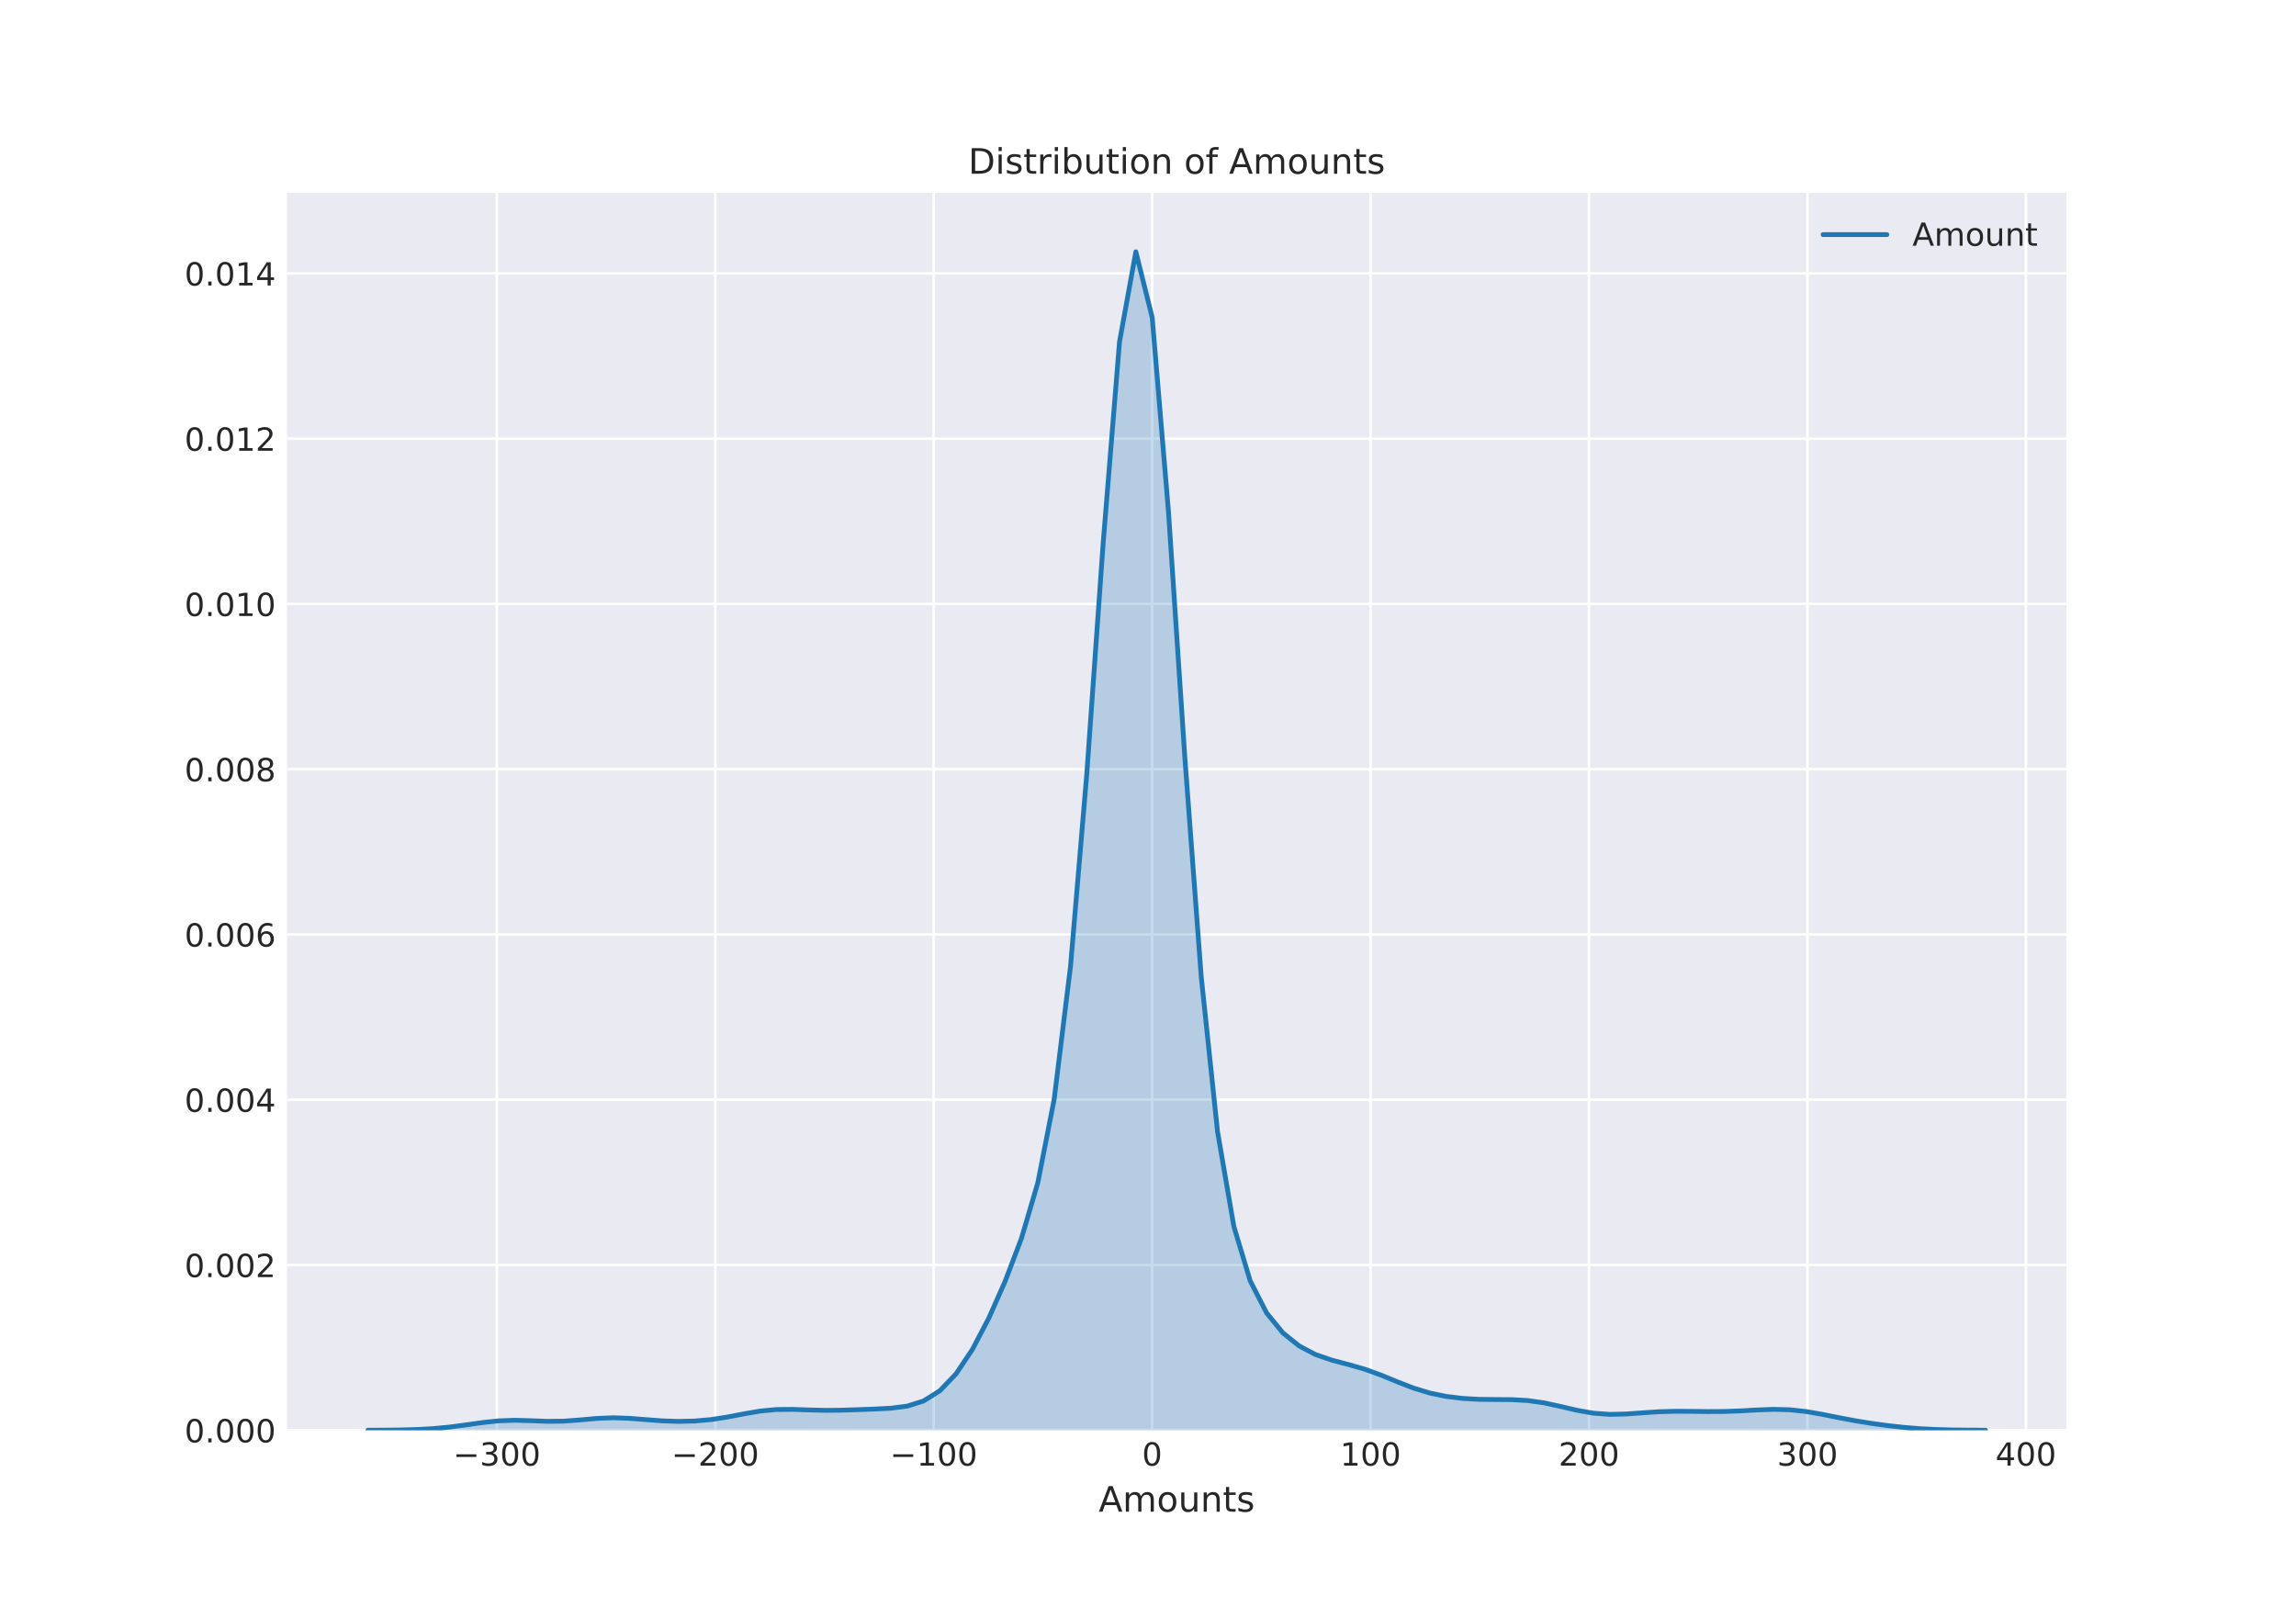
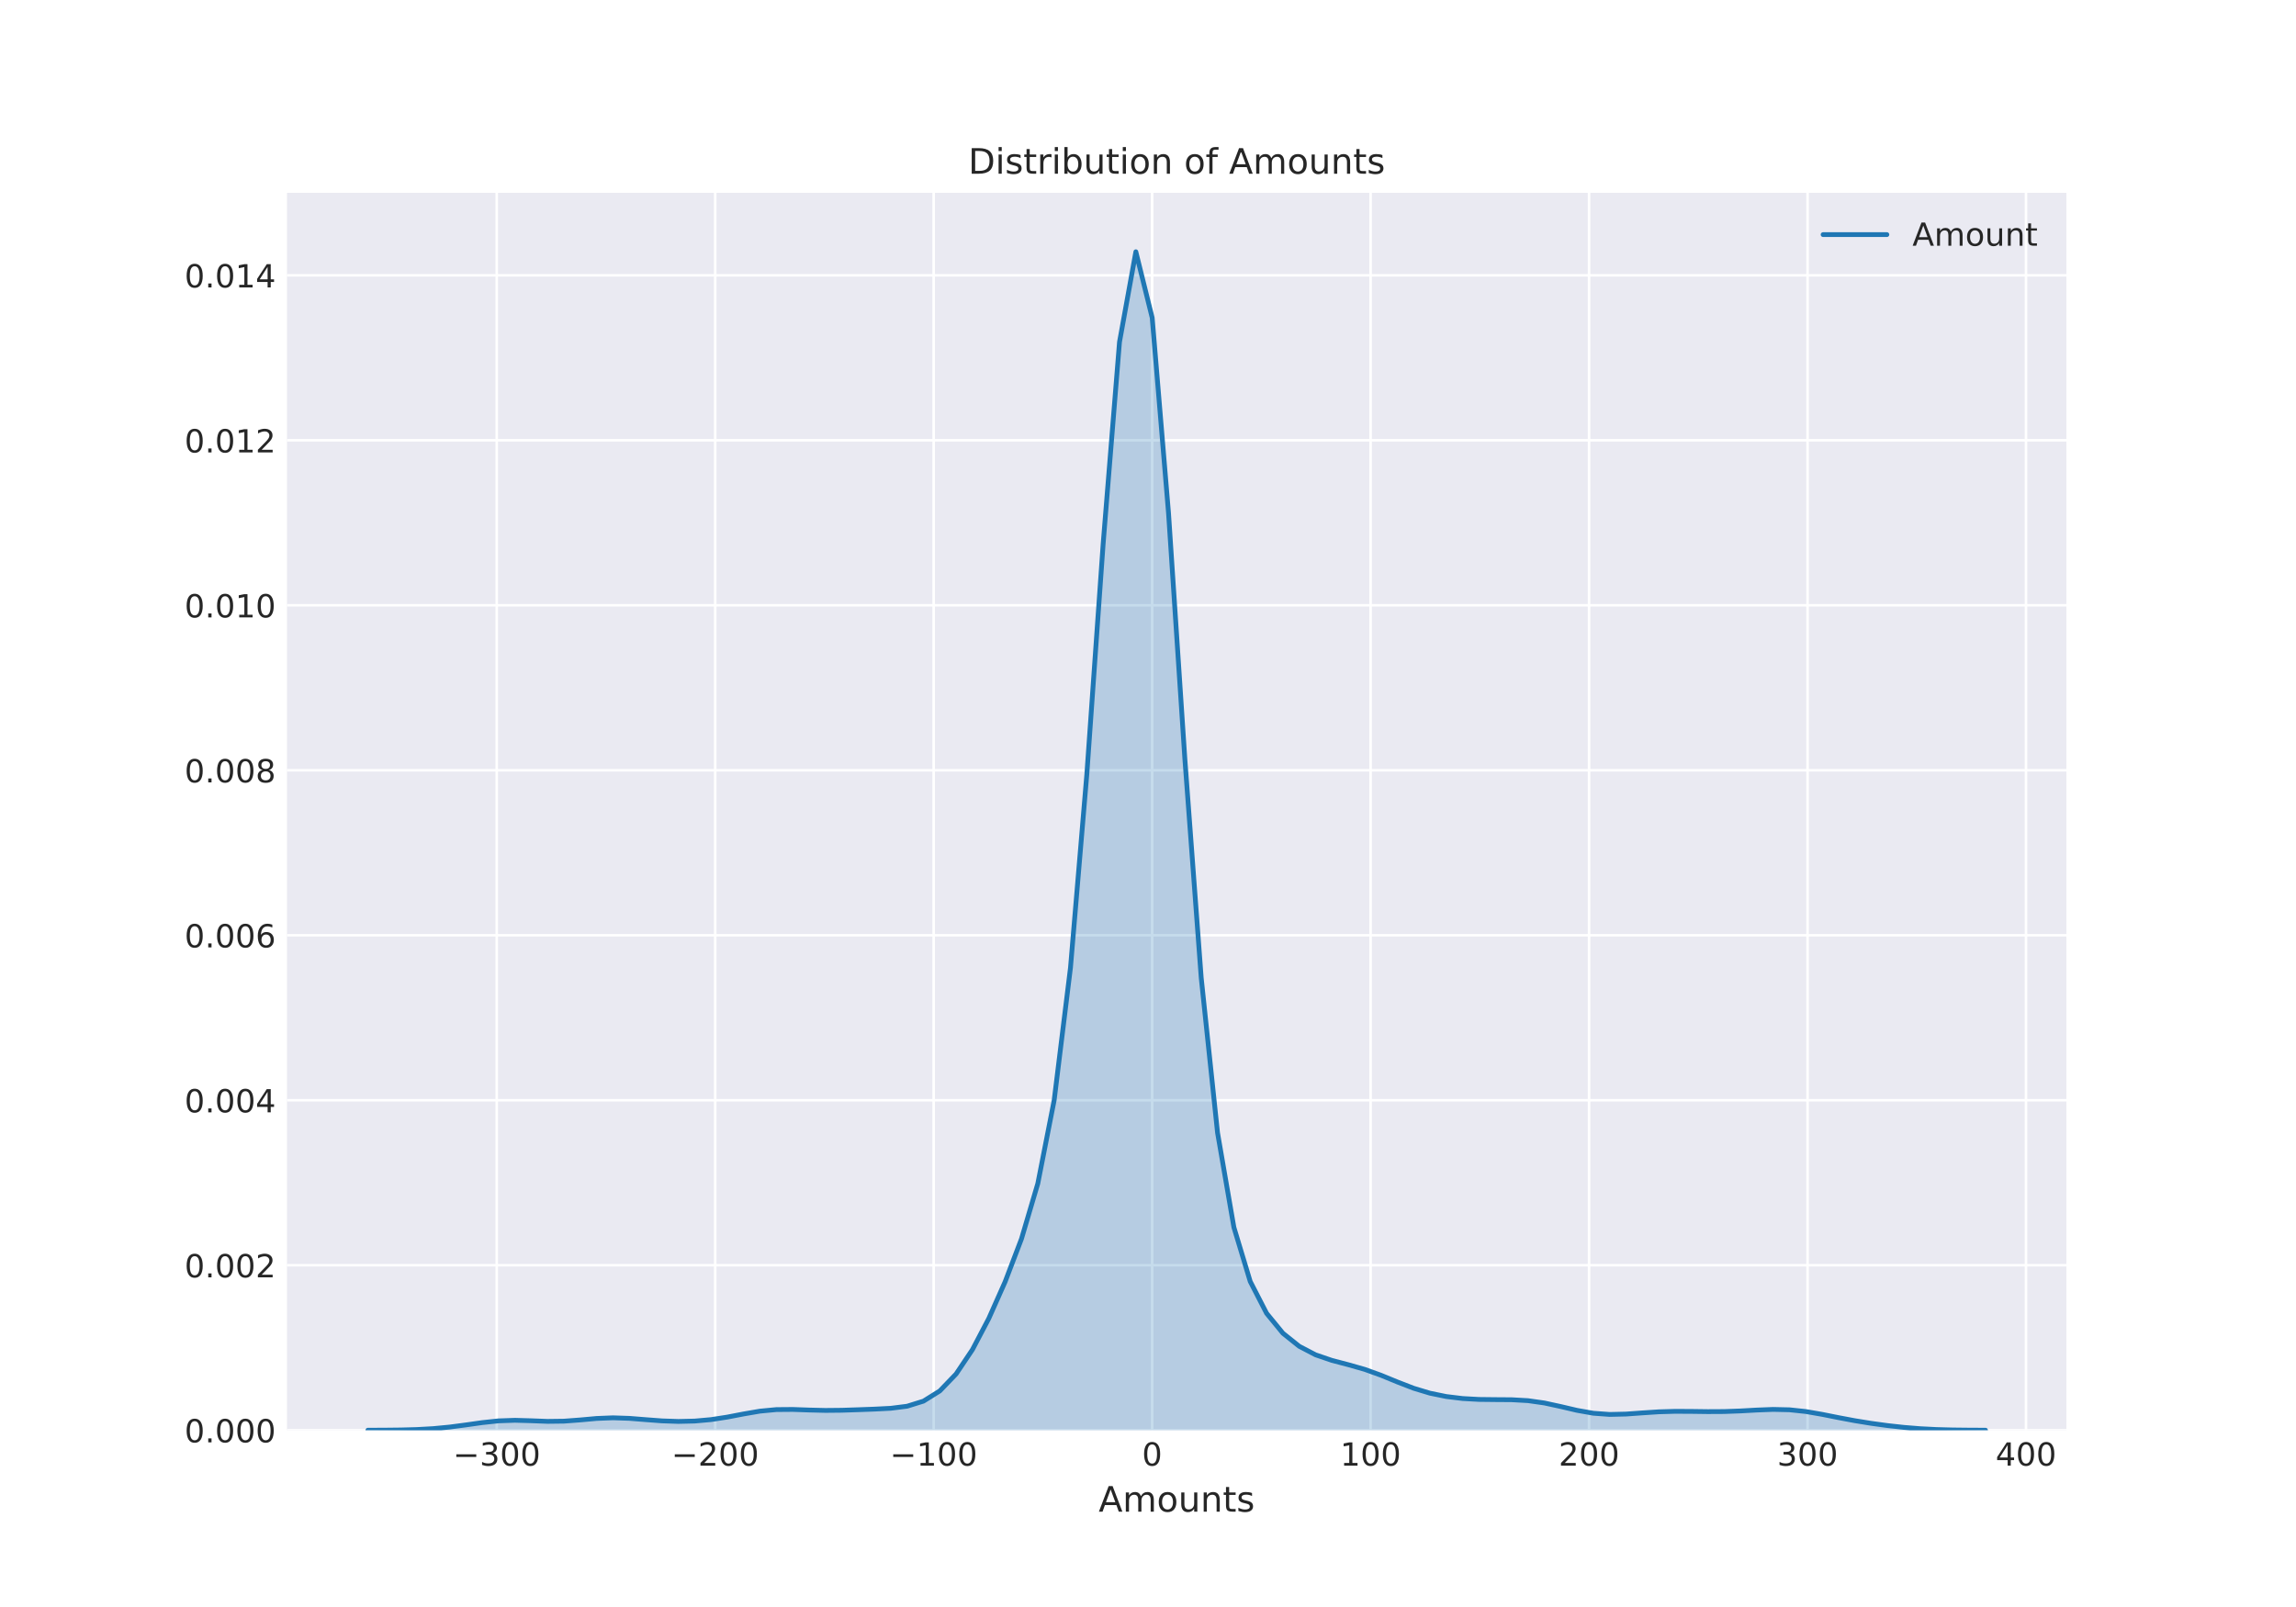
<svg xmlns="http://www.w3.org/2000/svg" xmlns:xlink="http://www.w3.org/1999/xlink" height="504pt" version="1.1" viewBox="0 0 720 504" width="720pt">
  <defs>
    <style type="text/css">
*{stroke-linecap:butt;stroke-linejoin:round;}
  </style>
  </defs>
  <g id="figure_1">
    <g id="patch_1">
      <path d="M 0 504  L 720 504  L 720 0  L 0 0  z " style="fill:#ffffff;" />
    </g>
    <g id="axes_1">
      <g id="patch_2">
        <path d="M 90 448.56  L 648 448.56  L 648 60.48  L 90 60.48  z " style="fill:#eaeaf2;" />
      </g>
      <g id="matplotlib.axis_1">
        <g id="xtick_1">
          <g id="line2d_1">
-             <path clip-path="url(#p4e35c50f93)" d="M 155.798 448.56  L 155.798 60.48  " style="fill:none;stroke:#ffffff;stroke-linecap:round;stroke-width:0.8;" />
+             <path clip-path="url(#pb7fbe63724)" d="M 155.768 448.56  L 155.768 60.48  " style="fill:none;stroke:#ffffff;stroke-linecap:round;stroke-width:0.8;" />
          </g>
          <g id="line2d_2" />
          <g id="text_1">
            <defs>
              <path d="M 10.594 35.5  L 73.188 35.5  L 73.188 27.203  L 10.594 27.203  z " id="DejaVuSans-2212" />
              <path d="M 40.578 39.312  Q 47.656 37.797 51.625 33  Q 55.609 28.219 55.609 21.188  Q 55.609 10.406 48.188 4.484  Q 40.766 -1.422 27.094 -1.422  Q 22.516 -1.422 17.656 -0.516  Q 12.797 0.391 7.625 2.203  L 7.625 11.719  Q 11.719 9.328 16.594 8.109  Q 21.484 6.891 26.812 6.891  Q 36.078 6.891 40.938 10.547  Q 45.797 14.203 45.797 21.188  Q 45.797 27.641 41.281 31.266  Q 36.766 34.906 28.719 34.906  L 20.219 34.906  L 20.219 43.016  L 29.109 43.016  Q 36.375 43.016 40.234 45.922  Q 44.094 48.828 44.094 54.297  Q 44.094 59.906 40.109 62.906  Q 36.141 65.922 28.719 65.922  Q 24.656 65.922 20.016 65.031  Q 15.375 64.156 9.812 62.312  L 9.812 71.094  Q 15.438 72.656 20.344 73.438  Q 25.25 74.219 29.594 74.219  Q 40.828 74.219 47.359 69.109  Q 53.906 64.016 53.906 55.328  Q 53.906 49.266 50.438 45.094  Q 46.969 40.922 40.578 39.312  z " id="DejaVuSans-33" />
              <path d="M 31.781 66.406  Q 24.172 66.406 20.328 58.906  Q 16.5 51.422 16.5 36.375  Q 16.5 21.391 20.328 13.891  Q 24.172 6.391 31.781 6.391  Q 39.453 6.391 43.281 13.891  Q 47.125 21.391 47.125 36.375  Q 47.125 51.422 43.281 58.906  Q 39.453 66.406 31.781 66.406  z M 31.781 74.219  Q 44.047 74.219 50.516 64.516  Q 56.984 54.828 56.984 36.375  Q 56.984 17.969 50.516 8.266  Q 44.047 -1.422 31.781 -1.422  Q 19.531 -1.422 13.062 8.266  Q 6.594 17.969 6.594 36.375  Q 6.594 54.828 13.062 64.516  Q 19.531 74.219 31.781 74.219  z " id="DejaVuSans-30" />
            </defs>
-             <g style="fill:#262626;" transform="translate(142.0645 459.6584)scale(0.1 -0.1)">
+             <g style="fill:#262626;" transform="translate(142.0341 459.6584)scale(0.1 -0.1)">
              <use xlink:href="#DejaVuSans-2212" />
              <use x="83.789" xlink:href="#DejaVuSans-33" />
              <use x="147.412" xlink:href="#DejaVuSans-30" />
              <use x="211.035" xlink:href="#DejaVuSans-30" />
            </g>
          </g>
        </g>
        <g id="xtick_2">
          <g id="line2d_3">
-             <path clip-path="url(#p4e35c50f93)" d="M 224.298 448.56  L 224.298 60.48  " style="fill:none;stroke:#ffffff;stroke-linecap:round;stroke-width:0.8;" />
+             <path clip-path="url(#pb7fbe63724)" d="M 224.277 448.56  L 224.277 60.48  " style="fill:none;stroke:#ffffff;stroke-linecap:round;stroke-width:0.8;" />
          </g>
          <g id="line2d_4" />
          <g id="text_2">
            <defs>
              <path d="M 19.188 8.297  L 53.609 8.297  L 53.609 0  L 7.328 0  L 7.328 8.297  Q 12.938 14.109 22.625 23.891  Q 32.328 33.688 34.812 36.531  Q 39.547 41.844 41.422 45.531  Q 43.312 49.219 43.312 52.781  Q 43.312 58.594 39.234 62.25  Q 35.156 65.922 28.609 65.922  Q 23.969 65.922 18.812 64.312  Q 13.672 62.703 7.812 59.422  L 7.812 69.391  Q 13.766 71.781 18.938 73  Q 24.125 74.219 28.422 74.219  Q 39.75 74.219 46.484 68.547  Q 53.219 62.891 53.219 53.422  Q 53.219 48.922 51.531 44.891  Q 49.859 40.875 45.406 35.406  Q 44.188 33.984 37.641 27.219  Q 31.109 20.453 19.188 8.297  z " id="DejaVuSans-32" />
            </defs>
-             <g style="fill:#262626;" transform="translate(210.5642 459.6584)scale(0.1 -0.1)">
+             <g style="fill:#262626;" transform="translate(210.5436 459.6584)scale(0.1 -0.1)">
              <use xlink:href="#DejaVuSans-2212" />
              <use x="83.789" xlink:href="#DejaVuSans-32" />
              <use x="147.412" xlink:href="#DejaVuSans-30" />
              <use x="211.035" xlink:href="#DejaVuSans-30" />
            </g>
          </g>
        </g>
        <g id="xtick_3">
          <g id="line2d_5">
-             <path clip-path="url(#p4e35c50f93)" d="M 292.797 448.56  L 292.797 60.48  " style="fill:none;stroke:#ffffff;stroke-linecap:round;stroke-width:0.8;" />
+             <path clip-path="url(#pb7fbe63724)" d="M 292.787 448.56  L 292.787 60.48  " style="fill:none;stroke:#ffffff;stroke-linecap:round;stroke-width:0.8;" />
          </g>
          <g id="line2d_6" />
          <g id="text_3">
            <defs>
              <path d="M 12.406 8.297  L 28.516 8.297  L 28.516 63.922  L 10.984 60.406  L 10.984 69.391  L 28.422 72.906  L 38.281 72.906  L 38.281 8.297  L 54.391 8.297  L 54.391 0  L 12.406 0  z " id="DejaVuSans-31" />
            </defs>
-             <g style="fill:#262626;" transform="translate(279.0639 459.6584)scale(0.1 -0.1)">
+             <g style="fill:#262626;" transform="translate(279.0531 459.6584)scale(0.1 -0.1)">
              <use xlink:href="#DejaVuSans-2212" />
              <use x="83.789" xlink:href="#DejaVuSans-31" />
              <use x="147.412" xlink:href="#DejaVuSans-30" />
              <use x="211.035" xlink:href="#DejaVuSans-30" />
            </g>
          </g>
        </g>
        <g id="xtick_4">
          <g id="line2d_7">
-             <path clip-path="url(#p4e35c50f93)" d="M 361.297 448.56  L 361.297 60.48  " style="fill:none;stroke:#ffffff;stroke-linecap:round;stroke-width:0.8;" />
+             <path clip-path="url(#pb7fbe63724)" d="M 361.296 448.56  L 361.296 60.48  " style="fill:none;stroke:#ffffff;stroke-linecap:round;stroke-width:0.8;" />
          </g>
          <g id="line2d_8" />
          <g id="text_4">
-             <g style="fill:#262626;" transform="translate(358.116 459.6584)scale(0.1 -0.1)">
+             <g style="fill:#262626;" transform="translate(358.1149 459.6584)scale(0.1 -0.1)">
              <use xlink:href="#DejaVuSans-30" />
            </g>
          </g>
        </g>
        <g id="xtick_5">
          <g id="line2d_9">
-             <path clip-path="url(#p4e35c50f93)" d="M 429.797 448.56  L 429.797 60.48  " style="fill:none;stroke:#ffffff;stroke-linecap:round;stroke-width:0.8;" />
+             <path clip-path="url(#pb7fbe63724)" d="M 429.806 448.56  L 429.806 60.48  " style="fill:none;stroke:#ffffff;stroke-linecap:round;stroke-width:0.8;" />
          </g>
          <g id="line2d_10" />
          <g id="text_5">
-             <g style="fill:#262626;" transform="translate(420.2532 459.6584)scale(0.1 -0.1)">
+             <g style="fill:#262626;" transform="translate(420.2618 459.6584)scale(0.1 -0.1)">
              <use xlink:href="#DejaVuSans-31" />
              <use x="63.623" xlink:href="#DejaVuSans-30" />
              <use x="127.246" xlink:href="#DejaVuSans-30" />
            </g>
          </g>
        </g>
        <g id="xtick_6">
          <g id="line2d_11">
-             <path clip-path="url(#p4e35c50f93)" d="M 498.297 448.56  L 498.297 60.48  " style="fill:none;stroke:#ffffff;stroke-linecap:round;stroke-width:0.8;" />
+             <path clip-path="url(#pb7fbe63724)" d="M 498.315 448.56  L 498.315 60.48  " style="fill:none;stroke:#ffffff;stroke-linecap:round;stroke-width:0.8;" />
          </g>
          <g id="line2d_12" />
          <g id="text_6">
-             <g style="fill:#262626;" transform="translate(488.7529 459.6584)scale(0.1 -0.1)">
+             <g style="fill:#262626;" transform="translate(488.7713 459.6584)scale(0.1 -0.1)">
              <use xlink:href="#DejaVuSans-32" />
              <use x="63.623" xlink:href="#DejaVuSans-30" />
              <use x="127.246" xlink:href="#DejaVuSans-30" />
            </g>
          </g>
        </g>
        <g id="xtick_7">
          <g id="line2d_13">
-             <path clip-path="url(#p4e35c50f93)" d="M 566.796 448.56  L 566.796 60.48  " style="fill:none;stroke:#ffffff;stroke-linecap:round;stroke-width:0.8;" />
+             <path clip-path="url(#pb7fbe63724)" d="M 566.824 448.56  L 566.824 60.48  " style="fill:none;stroke:#ffffff;stroke-linecap:round;stroke-width:0.8;" />
          </g>
          <g id="line2d_14" />
          <g id="text_7">
-             <g style="fill:#262626;" transform="translate(557.2526 459.6584)scale(0.1 -0.1)">
+             <g style="fill:#262626;" transform="translate(557.2807 459.6584)scale(0.1 -0.1)">
              <use xlink:href="#DejaVuSans-33" />
              <use x="63.623" xlink:href="#DejaVuSans-30" />
              <use x="127.246" xlink:href="#DejaVuSans-30" />
            </g>
          </g>
        </g>
        <g id="xtick_8">
          <g id="line2d_15">
-             <path clip-path="url(#p4e35c50f93)" d="M 635.296 448.56  L 635.296 60.48  " style="fill:none;stroke:#ffffff;stroke-linecap:round;stroke-width:0.8;" />
+             <path clip-path="url(#pb7fbe63724)" d="M 635.334 448.56  L 635.334 60.48  " style="fill:none;stroke:#ffffff;stroke-linecap:round;stroke-width:0.8;" />
          </g>
          <g id="line2d_16" />
          <g id="text_8">
            <defs>
              <path d="M 37.797 64.312  L 12.891 25.391  L 37.797 25.391  z M 35.203 72.906  L 47.609 72.906  L 47.609 25.391  L 58.016 25.391  L 58.016 17.188  L 47.609 17.188  L 47.609 0  L 37.797 0  L 37.797 17.188  L 4.891 17.188  L 4.891 26.703  z " id="DejaVuSans-34" />
            </defs>
-             <g style="fill:#262626;" transform="translate(625.7523 459.6584)scale(0.1 -0.1)">
+             <g style="fill:#262626;" transform="translate(625.7902 459.6584)scale(0.1 -0.1)">
              <use xlink:href="#DejaVuSans-34" />
              <use x="63.623" xlink:href="#DejaVuSans-30" />
              <use x="127.246" xlink:href="#DejaVuSans-30" />
            </g>
          </g>
        </g>
        <g id="text_9">
          <defs>
            <path d="M 34.188 63.188  L 20.797 26.906  L 47.609 26.906  z M 28.609 72.906  L 39.797 72.906  L 67.578 0  L 57.328 0  L 50.688 18.703  L 17.828 18.703  L 11.188 0  L 0.781 0  z " id="DejaVuSans-41" />
            <path d="M 52 44.188  Q 55.375 50.25 60.062 53.125  Q 64.75 56 71.094 56  Q 79.641 56 84.281 50.016  Q 88.922 44.047 88.922 33.016  L 88.922 0  L 79.891 0  L 79.891 32.719  Q 79.891 40.578 77.094 44.375  Q 74.312 48.188 68.609 48.188  Q 61.625 48.188 57.562 43.547  Q 53.516 38.922 53.516 30.906  L 53.516 0  L 44.484 0  L 44.484 32.719  Q 44.484 40.625 41.703 44.406  Q 38.922 48.188 33.109 48.188  Q 26.219 48.188 22.156 43.531  Q 18.109 38.875 18.109 30.906  L 18.109 0  L 9.078 0  L 9.078 54.688  L 18.109 54.688  L 18.109 46.188  Q 21.188 51.219 25.484 53.609  Q 29.781 56 35.688 56  Q 41.656 56 45.828 52.969  Q 50 49.953 52 44.188  z " id="DejaVuSans-6d" />
            <path d="M 30.609 48.391  Q 23.391 48.391 19.188 42.75  Q 14.984 37.109 14.984 27.297  Q 14.984 17.484 19.156 11.844  Q 23.344 6.203 30.609 6.203  Q 37.797 6.203 41.984 11.859  Q 46.188 17.531 46.188 27.297  Q 46.188 37.016 41.984 42.703  Q 37.797 48.391 30.609 48.391  z M 30.609 56  Q 42.328 56 49.016 48.375  Q 55.719 40.766 55.719 27.297  Q 55.719 13.875 49.016 6.219  Q 42.328 -1.422 30.609 -1.422  Q 18.844 -1.422 12.172 6.219  Q 5.516 13.875 5.516 27.297  Q 5.516 40.766 12.172 48.375  Q 18.844 56 30.609 56  z " id="DejaVuSans-6f" />
            <path d="M 8.5 21.578  L 8.5 54.688  L 17.484 54.688  L 17.484 21.922  Q 17.484 14.156 20.5 10.266  Q 23.531 6.391 29.594 6.391  Q 36.859 6.391 41.078 11.031  Q 45.312 15.672 45.312 23.688  L 45.312 54.688  L 54.297 54.688  L 54.297 0  L 45.312 0  L 45.312 8.406  Q 42.047 3.422 37.719 1  Q 33.406 -1.422 27.688 -1.422  Q 18.266 -1.422 13.375 4.438  Q 8.5 10.297 8.5 21.578  z M 31.109 56  z " id="DejaVuSans-75" />
            <path d="M 54.891 33.016  L 54.891 0  L 45.906 0  L 45.906 32.719  Q 45.906 40.484 42.875 44.328  Q 39.844 48.188 33.797 48.188  Q 26.516 48.188 22.312 43.547  Q 18.109 38.922 18.109 30.906  L 18.109 0  L 9.078 0  L 9.078 54.688  L 18.109 54.688  L 18.109 46.188  Q 21.344 51.125 25.703 53.562  Q 30.078 56 35.797 56  Q 45.219 56 50.047 50.172  Q 54.891 44.344 54.891 33.016  z " id="DejaVuSans-6e" />
            <path d="M 18.312 70.219  L 18.312 54.688  L 36.812 54.688  L 36.812 47.703  L 18.312 47.703  L 18.312 18.016  Q 18.312 11.328 20.141 9.422  Q 21.969 7.516 27.594 7.516  L 36.812 7.516  L 36.812 0  L 27.594 0  Q 17.188 0 13.234 3.875  Q 9.281 7.766 9.281 18.016  L 9.281 47.703  L 2.688 47.703  L 2.688 54.688  L 9.281 54.688  L 9.281 70.219  z " id="DejaVuSans-74" />
            <path d="M 44.281 53.078  L 44.281 44.578  Q 40.484 46.531 36.375 47.5  Q 32.281 48.484 27.875 48.484  Q 21.188 48.484 17.844 46.438  Q 14.5 44.391 14.5 40.281  Q 14.5 37.156 16.891 35.375  Q 19.281 33.594 26.516 31.984  L 29.594 31.297  Q 39.156 29.25 43.188 25.516  Q 47.219 21.781 47.219 15.094  Q 47.219 7.469 41.188 3.016  Q 35.156 -1.422 24.609 -1.422  Q 20.219 -1.422 15.453 -0.562  Q 10.688 0.297 5.422 2  L 5.422 11.281  Q 10.406 8.688 15.234 7.391  Q 20.062 6.109 24.812 6.109  Q 31.156 6.109 34.562 8.281  Q 37.984 10.453 37.984 14.406  Q 37.984 18.062 35.516 20.016  Q 33.062 21.969 24.703 23.781  L 21.578 24.516  Q 13.234 26.266 9.516 29.906  Q 5.812 33.547 5.812 39.891  Q 5.812 47.609 11.281 51.797  Q 16.75 56 26.812 56  Q 31.781 56 36.172 55.266  Q 40.578 54.547 44.281 53.078  z " id="DejaVuSans-73" />
          </defs>
          <g style="fill:#262626;" transform="translate(344.5224 474.0964)scale(0.11 -0.11)">
            <use xlink:href="#DejaVuSans-41" />
            <use x="68.408" xlink:href="#DejaVuSans-6d" />
            <use x="165.82" xlink:href="#DejaVuSans-6f" />
            <use x="227.002" xlink:href="#DejaVuSans-75" />
            <use x="290.381" xlink:href="#DejaVuSans-6e" />
            <use x="353.76" xlink:href="#DejaVuSans-74" />
            <use x="392.969" xlink:href="#DejaVuSans-73" />
          </g>
        </g>
      </g>
      <g id="matplotlib.axis_2">
        <g id="ytick_1">
          <g id="line2d_17">
-             <path clip-path="url(#p4e35c50f93)" d="M 90 448.56  L 648 448.56  " style="fill:none;stroke:#ffffff;stroke-linecap:round;stroke-width:0.8;" />
+             <path clip-path="url(#pb7fbe63724)" d="M 90 448.56  L 648 448.56  " style="fill:none;stroke:#ffffff;stroke-linecap:round;stroke-width:0.8;" />
          </g>
          <g id="line2d_18" />
          <g id="text_10">
            <defs>
              <path d="M 10.688 12.406  L 21 12.406  L 21 0  L 10.688 0  z " id="DejaVuSans-2e" />
            </defs>
            <g style="fill:#262626;" transform="translate(57.87188 452.3592)scale(0.1 -0.1)">
              <use xlink:href="#DejaVuSans-30" />
              <use x="63.623" xlink:href="#DejaVuSans-2e" />
              <use x="95.41" xlink:href="#DejaVuSans-30" />
              <use x="159.033" xlink:href="#DejaVuSans-30" />
              <use x="222.656" xlink:href="#DejaVuSans-30" />
            </g>
          </g>
        </g>
        <g id="ytick_2">
          <g id="line2d_19">
-             <path clip-path="url(#p4e35c50f93)" d="M 90 396.728  L 648 396.728  " style="fill:none;stroke:#ffffff;stroke-linecap:round;stroke-width:0.8;" />
+             <path clip-path="url(#pb7fbe63724)" d="M 90 396.816  L 648 396.816  " style="fill:none;stroke:#ffffff;stroke-linecap:round;stroke-width:0.8;" />
          </g>
          <g id="line2d_20" />
          <g id="text_11">
-             <g style="fill:#262626;" transform="translate(57.87188 400.5272)scale(0.1 -0.1)">
+             <g style="fill:#262626;" transform="translate(57.87188 400.6147)scale(0.1 -0.1)">
              <use xlink:href="#DejaVuSans-30" />
              <use x="63.623" xlink:href="#DejaVuSans-2e" />
              <use x="95.41" xlink:href="#DejaVuSans-30" />
              <use x="159.033" xlink:href="#DejaVuSans-30" />
              <use x="222.656" xlink:href="#DejaVuSans-32" />
            </g>
          </g>
        </g>
        <g id="ytick_3">
          <g id="line2d_21">
-             <path clip-path="url(#p4e35c50f93)" d="M 90 344.896  L 648 344.896  " style="fill:none;stroke:#ffffff;stroke-linecap:round;stroke-width:0.8;" />
+             <path clip-path="url(#pb7fbe63724)" d="M 90 345.071  L 648 345.071  " style="fill:none;stroke:#ffffff;stroke-linecap:round;stroke-width:0.8;" />
          </g>
          <g id="line2d_22" />
          <g id="text_12">
-             <g style="fill:#262626;" transform="translate(57.87188 348.6952)scale(0.1 -0.1)">
+             <g style="fill:#262626;" transform="translate(57.87188 348.8703)scale(0.1 -0.1)">
              <use xlink:href="#DejaVuSans-30" />
              <use x="63.623" xlink:href="#DejaVuSans-2e" />
              <use x="95.41" xlink:href="#DejaVuSans-30" />
              <use x="159.033" xlink:href="#DejaVuSans-30" />
              <use x="222.656" xlink:href="#DejaVuSans-34" />
            </g>
          </g>
        </g>
        <g id="ytick_4">
          <g id="line2d_23">
-             <path clip-path="url(#p4e35c50f93)" d="M 90 293.064  L 648 293.064  " style="fill:none;stroke:#ffffff;stroke-linecap:round;stroke-width:0.8;" />
+             <path clip-path="url(#pb7fbe63724)" d="M 90 293.327  L 648 293.327  " style="fill:none;stroke:#ffffff;stroke-linecap:round;stroke-width:0.8;" />
          </g>
          <g id="line2d_24" />
          <g id="text_13">
            <defs>
              <path d="M 33.016 40.375  Q 26.375 40.375 22.484 35.828  Q 18.609 31.297 18.609 23.391  Q 18.609 15.531 22.484 10.953  Q 26.375 6.391 33.016 6.391  Q 39.656 6.391 43.531 10.953  Q 47.406 15.531 47.406 23.391  Q 47.406 31.297 43.531 35.828  Q 39.656 40.375 33.016 40.375  z M 52.594 71.297  L 52.594 62.312  Q 48.875 64.062 45.094 64.984  Q 41.312 65.922 37.594 65.922  Q 27.828 65.922 22.672 59.328  Q 17.531 52.734 16.797 39.406  Q 19.672 43.656 24.016 45.922  Q 28.375 48.188 33.594 48.188  Q 44.578 48.188 50.953 41.516  Q 57.328 34.859 57.328 23.391  Q 57.328 12.156 50.688 5.359  Q 44.047 -1.422 33.016 -1.422  Q 20.359 -1.422 13.672 8.266  Q 6.984 17.969 6.984 36.375  Q 6.984 53.656 15.188 63.938  Q 23.391 74.219 37.203 74.219  Q 40.922 74.219 44.703 73.484  Q 48.484 72.75 52.594 71.297  z " id="DejaVuSans-36" />
            </defs>
-             <g style="fill:#262626;" transform="translate(57.87188 296.8632)scale(0.1 -0.1)">
+             <g style="fill:#262626;" transform="translate(57.87188 297.1258)scale(0.1 -0.1)">
              <use xlink:href="#DejaVuSans-30" />
              <use x="63.623" xlink:href="#DejaVuSans-2e" />
              <use x="95.41" xlink:href="#DejaVuSans-30" />
              <use x="159.033" xlink:href="#DejaVuSans-30" />
              <use x="222.656" xlink:href="#DejaVuSans-36" />
            </g>
          </g>
        </g>
        <g id="ytick_5">
          <g id="line2d_25">
-             <path clip-path="url(#p4e35c50f93)" d="M 90 241.232  L 648 241.232  " style="fill:none;stroke:#ffffff;stroke-linecap:round;stroke-width:0.8;" />
+             <path clip-path="url(#pb7fbe63724)" d="M 90 241.582  L 648 241.582  " style="fill:none;stroke:#ffffff;stroke-linecap:round;stroke-width:0.8;" />
          </g>
          <g id="line2d_26" />
          <g id="text_14">
            <defs>
              <path d="M 31.781 34.625  Q 24.75 34.625 20.719 30.859  Q 16.703 27.094 16.703 20.516  Q 16.703 13.922 20.719 10.156  Q 24.75 6.391 31.781 6.391  Q 38.812 6.391 42.859 10.172  Q 46.922 13.969 46.922 20.516  Q 46.922 27.094 42.891 30.859  Q 38.875 34.625 31.781 34.625  z M 21.922 38.812  Q 15.578 40.375 12.031 44.719  Q 8.5 49.078 8.5 55.328  Q 8.5 64.062 14.719 69.141  Q 20.953 74.219 31.781 74.219  Q 42.672 74.219 48.875 69.141  Q 55.078 64.062 55.078 55.328  Q 55.078 49.078 51.531 44.719  Q 48 40.375 41.703 38.812  Q 48.828 37.156 52.797 32.312  Q 56.781 27.484 56.781 20.516  Q 56.781 9.906 50.312 4.234  Q 43.844 -1.422 31.781 -1.422  Q 19.734 -1.422 13.25 4.234  Q 6.781 9.906 6.781 20.516  Q 6.781 27.484 10.781 32.312  Q 14.797 37.156 21.922 38.812  z M 18.312 54.391  Q 18.312 48.734 21.844 45.562  Q 25.391 42.391 31.781 42.391  Q 38.141 42.391 41.719 45.562  Q 45.312 48.734 45.312 54.391  Q 45.312 60.062 41.719 63.234  Q 38.141 66.406 31.781 66.406  Q 25.391 66.406 21.844 63.234  Q 18.312 60.062 18.312 54.391  z " id="DejaVuSans-38" />
            </defs>
-             <g style="fill:#262626;" transform="translate(57.87188 245.0312)scale(0.1 -0.1)">
+             <g style="fill:#262626;" transform="translate(57.87188 245.3813)scale(0.1 -0.1)">
              <use xlink:href="#DejaVuSans-30" />
              <use x="63.623" xlink:href="#DejaVuSans-2e" />
              <use x="95.41" xlink:href="#DejaVuSans-30" />
              <use x="159.033" xlink:href="#DejaVuSans-30" />
              <use x="222.656" xlink:href="#DejaVuSans-38" />
            </g>
          </g>
        </g>
        <g id="ytick_6">
          <g id="line2d_27">
-             <path clip-path="url(#p4e35c50f93)" d="M 90 189.4  L 648 189.4  " style="fill:none;stroke:#ffffff;stroke-linecap:round;stroke-width:0.8;" />
+             <path clip-path="url(#pb7fbe63724)" d="M 90 189.838  L 648 189.838  " style="fill:none;stroke:#ffffff;stroke-linecap:round;stroke-width:0.8;" />
          </g>
          <g id="line2d_28" />
          <g id="text_15">
-             <g style="fill:#262626;" transform="translate(57.87188 193.1991)scale(0.1 -0.1)">
+             <g style="fill:#262626;" transform="translate(57.87188 193.6368)scale(0.1 -0.1)">
              <use xlink:href="#DejaVuSans-30" />
              <use x="63.623" xlink:href="#DejaVuSans-2e" />
              <use x="95.41" xlink:href="#DejaVuSans-30" />
              <use x="159.033" xlink:href="#DejaVuSans-31" />
              <use x="222.656" xlink:href="#DejaVuSans-30" />
            </g>
          </g>
        </g>
        <g id="ytick_7">
          <g id="line2d_29">
-             <path clip-path="url(#p4e35c50f93)" d="M 90 137.568  L 648 137.568  " style="fill:none;stroke:#ffffff;stroke-linecap:round;stroke-width:0.8;" />
+             <path clip-path="url(#pb7fbe63724)" d="M 90 138.093  L 648 138.093  " style="fill:none;stroke:#ffffff;stroke-linecap:round;stroke-width:0.8;" />
          </g>
          <g id="line2d_30" />
          <g id="text_16">
-             <g style="fill:#262626;" transform="translate(57.87188 141.3671)scale(0.1 -0.1)">
+             <g style="fill:#262626;" transform="translate(57.87188 141.8923)scale(0.1 -0.1)">
              <use xlink:href="#DejaVuSans-30" />
              <use x="63.623" xlink:href="#DejaVuSans-2e" />
              <use x="95.41" xlink:href="#DejaVuSans-30" />
              <use x="159.033" xlink:href="#DejaVuSans-31" />
              <use x="222.656" xlink:href="#DejaVuSans-32" />
            </g>
          </g>
        </g>
        <g id="ytick_8">
          <g id="line2d_31">
-             <path clip-path="url(#p4e35c50f93)" d="M 90 85.736  L 648 85.736  " style="fill:none;stroke:#ffffff;stroke-linecap:round;stroke-width:0.8;" />
+             <path clip-path="url(#pb7fbe63724)" d="M 90 86.349  L 648 86.349  " style="fill:none;stroke:#ffffff;stroke-linecap:round;stroke-width:0.8;" />
          </g>
          <g id="line2d_32" />
          <g id="text_17">
-             <g style="fill:#262626;" transform="translate(57.87188 89.53511)scale(0.1 -0.1)">
+             <g style="fill:#262626;" transform="translate(57.87188 90.14786)scale(0.1 -0.1)">
              <use xlink:href="#DejaVuSans-30" />
              <use x="63.623" xlink:href="#DejaVuSans-2e" />
              <use x="95.41" xlink:href="#DejaVuSans-30" />
              <use x="159.033" xlink:href="#DejaVuSans-31" />
              <use x="222.656" xlink:href="#DejaVuSans-34" />
            </g>
          </g>
        </g>
      </g>
      <g id="PolyCollection_1">
-         <path clip-path="url(#p4e35c50f93)" d="M 115.364 448.553  L 115.364 448.56  L 120.488 448.56  L 125.612 448.56  L 130.736 448.56  L 135.86 448.56  L 140.983 448.56  L 146.107 448.56  L 151.231 448.56  L 156.355 448.56  L 161.479 448.56  L 166.603 448.56  L 171.727 448.56  L 176.851 448.56  L 181.975 448.56  L 187.099 448.56  L 192.223 448.56  L 197.347 448.56  L 202.471 448.56  L 207.595 448.56  L 212.719 448.56  L 217.843 448.56  L 222.967 448.56  L 228.091 448.56  L 233.215 448.56  L 238.339 448.56  L 243.463 448.56  L 248.587 448.56  L 253.711 448.56  L 258.835 448.56  L 263.959 448.56  L 269.083 448.56  L 274.207 448.56  L 279.331 448.56  L 284.455 448.56  L 289.579 448.56  L 294.702 448.56  L 299.826 448.56  L 304.95 448.56  L 310.074 448.56  L 315.198 448.56  L 320.322 448.56  L 325.446 448.56  L 330.57 448.56  L 335.694 448.56  L 340.818 448.56  L 345.942 448.56  L 351.066 448.56  L 356.19 448.56  L 361.314 448.56  L 366.438 448.56  L 371.562 448.56  L 376.686 448.56  L 381.81 448.56  L 386.934 448.56  L 392.058 448.56  L 397.182 448.56  L 402.306 448.56  L 407.43 448.56  L 412.554 448.56  L 417.678 448.56  L 422.802 448.56  L 427.926 448.56  L 433.05 448.56  L 438.174 448.56  L 443.298 448.56  L 448.421 448.56  L 453.545 448.56  L 458.669 448.56  L 463.793 448.56  L 468.917 448.56  L 474.041 448.56  L 479.165 448.56  L 484.289 448.56  L 489.413 448.56  L 494.537 448.56  L 499.661 448.56  L 504.785 448.56  L 509.909 448.56  L 515.033 448.56  L 520.157 448.56  L 525.281 448.56  L 530.405 448.56  L 535.529 448.56  L 540.653 448.56  L 545.777 448.56  L 550.901 448.56  L 556.025 448.56  L 561.149 448.56  L 566.273 448.56  L 571.397 448.56  L 576.521 448.56  L 581.645 448.56  L 586.769 448.56  L 591.893 448.56  L 597.017 448.56  L 602.14 448.56  L 607.264 448.56  L 612.388 448.56  L 617.512 448.56  L 622.636 448.56  L 622.636 448.552  L 622.636 448.552  L 617.512 448.531  L 612.388 448.473  L 607.264 448.336  L 602.14 448.076  L 597.017 447.662  L 591.893 447.095  L 586.769 446.395  L 581.645 445.562  L 576.521 444.597  L 571.397 443.573  L 566.273 442.679  L 561.149 442.131  L 556.025 442.012  L 550.901 442.207  L 545.777 442.493  L 540.653 442.68  L 535.529 442.708  L 530.405 442.64  L 525.281 442.616  L 520.157 442.765  L 515.033 443.101  L 509.909 443.469  L 504.785 443.59  L 499.661 443.215  L 494.537 442.31  L 489.413 441.107  L 484.289 439.99  L 479.165 439.258  L 474.041 438.966  L 468.917 438.927  L 463.793 438.869  L 458.669 438.583  L 453.545 437.958  L 448.421 436.906  L 443.298 435.352  L 438.174 433.367  L 433.05 431.258  L 427.926 429.407  L 422.802 427.942  L 417.678 426.591  L 412.554 424.833  L 407.43 422.147  L 402.306 418.034  L 397.182 411.752  L 392.058 401.736  L 386.934 384.681  L 381.81 354.946  L 376.686 306.274  L 371.562 237.681  L 366.438 160.699  L 361.314 99.559  L 356.19 78.96  L 351.066 107.219  L 345.942 170.325  L 340.818 242.573  L 335.694 303.163  L 330.57 344.806  L 325.446 370.958  L 320.322 388.355  L 315.198 401.854  L 310.074 413.406  L 304.95 423.191  L 299.826 430.855  L 294.702 436.197  L 289.579 439.404  L 284.455 441.004  L 279.331 441.656  L 274.207 441.919  L 269.083 442.108  L 263.959 442.276  L 258.835 442.327  L 253.711 442.201  L 248.587 442.022  L 243.463 442.067  L 238.339 442.556  L 233.215 443.438  L 228.091 444.425  L 222.967 445.218  L 217.843 445.675  L 212.719 445.793  L 207.595 445.615  L 202.471 445.228  L 197.347 444.822  L 192.223 444.651  L 187.099 444.861  L 181.975 445.323  L 176.851 445.707  L 171.727 445.771  L 166.603 445.577  L 161.479 445.433  L 156.355 445.616  L 151.231 446.163  L 146.107 446.89  L 140.983 447.566  L 135.86 448.054  L 130.736 448.339  L 125.612 448.478  L 120.488 448.534  L 115.364 448.553  z " style="fill:#1f77b4;fill-opacity:0.25;" />
+         <path clip-path="url(#pb7fbe63724)" d="M 115.364 448.553  L 115.364 448.56  L 120.488 448.56  L 125.612 448.56  L 130.736 448.56  L 135.86 448.56  L 140.983 448.56  L 146.107 448.56  L 151.231 448.56  L 156.355 448.56  L 161.479 448.56  L 166.603 448.56  L 171.727 448.56  L 176.851 448.56  L 181.975 448.56  L 187.099 448.56  L 192.223 448.56  L 197.347 448.56  L 202.471 448.56  L 207.595 448.56  L 212.719 448.56  L 217.843 448.56  L 222.967 448.56  L 228.091 448.56  L 233.215 448.56  L 238.339 448.56  L 243.463 448.56  L 248.587 448.56  L 253.711 448.56  L 258.835 448.56  L 263.959 448.56  L 269.083 448.56  L 274.207 448.56  L 279.331 448.56  L 284.455 448.56  L 289.579 448.56  L 294.702 448.56  L 299.826 448.56  L 304.95 448.56  L 310.074 448.56  L 315.198 448.56  L 320.322 448.56  L 325.446 448.56  L 330.57 448.56  L 335.694 448.56  L 340.818 448.56  L 345.942 448.56  L 351.066 448.56  L 356.19 448.56  L 361.314 448.56  L 366.438 448.56  L 371.562 448.56  L 376.686 448.56  L 381.81 448.56  L 386.934 448.56  L 392.058 448.56  L 397.182 448.56  L 402.306 448.56  L 407.43 448.56  L 412.554 448.56  L 417.678 448.56  L 422.802 448.56  L 427.926 448.56  L 433.05 448.56  L 438.174 448.56  L 443.298 448.56  L 448.421 448.56  L 453.545 448.56  L 458.669 448.56  L 463.793 448.56  L 468.917 448.56  L 474.041 448.56  L 479.165 448.56  L 484.289 448.56  L 489.413 448.56  L 494.537 448.56  L 499.661 448.56  L 504.785 448.56  L 509.909 448.56  L 515.033 448.56  L 520.157 448.56  L 525.281 448.56  L 530.405 448.56  L 535.529 448.56  L 540.653 448.56  L 545.777 448.56  L 550.901 448.56  L 556.025 448.56  L 561.149 448.56  L 566.273 448.56  L 571.397 448.56  L 576.521 448.56  L 581.645 448.56  L 586.769 448.56  L 591.893 448.56  L 597.017 448.56  L 602.14 448.56  L 607.264 448.56  L 612.388 448.56  L 617.512 448.56  L 622.636 448.56  L 622.636 448.552  L 622.636 448.552  L 617.512 448.531  L 612.388 448.473  L 607.264 448.337  L 602.14 448.076  L 597.017 447.662  L 591.893 447.097  L 586.769 446.398  L 581.645 445.567  L 576.521 444.604  L 571.397 443.582  L 566.273 442.692  L 561.149 442.147  L 556.025 442.031  L 550.901 442.229  L 545.777 442.514  L 540.653 442.7  L 535.529 442.727  L 530.405 442.658  L 525.281 442.634  L 520.157 442.783  L 515.033 443.12  L 509.909 443.488  L 504.785 443.608  L 499.661 443.233  L 494.537 442.328  L 489.413 441.127  L 484.289 440.012  L 479.165 439.283  L 474.041 438.994  L 468.917 438.958  L 463.793 438.9  L 458.669 438.616  L 453.545 437.992  L 448.421 436.943  L 443.298 435.393  L 438.174 433.412  L 433.05 431.308  L 427.926 429.463  L 422.802 428.005  L 417.678 426.661  L 412.554 424.911  L 407.43 422.235  L 402.306 418.137  L 397.182 411.881  L 392.058 401.906  L 386.934 384.916  L 381.81 355.26  L 376.686 306.649  L 371.562 238.042  L 366.438 160.949  L 361.314 99.653  L 356.19 78.96  L 351.066 107.25  L 345.942 170.476  L 340.818 242.836  L 335.694 303.472  L 330.57 345.093  L 325.446 371.193  L 320.322 388.537  L 315.198 401.991  L 310.074 413.51  L 304.95 423.268  L 299.826 430.911  L 294.702 436.239  L 289.579 439.437  L 284.455 441.031  L 279.331 441.678  L 274.207 441.94  L 269.083 442.128  L 263.959 442.296  L 258.835 442.348  L 253.711 442.222  L 248.587 442.042  L 243.463 442.085  L 238.339 442.57  L 233.215 443.45  L 228.091 444.435  L 222.967 445.228  L 217.843 445.685  L 212.719 445.804  L 207.595 445.627  L 202.471 445.241  L 197.347 444.834  L 192.223 444.661  L 187.099 444.869  L 181.975 445.331  L 176.851 445.717  L 171.727 445.782  L 166.603 445.587  L 161.479 445.441  L 156.355 445.621  L 151.231 446.166  L 146.107 446.892  L 140.983 447.566  L 135.86 448.054  L 130.736 448.339  L 125.612 448.478  L 120.488 448.534  L 115.364 448.553  z " style="fill:#1f77b4;fill-opacity:0.25;" />
      </g>
      <g id="line2d_33">
-         <path clip-path="url(#p4e35c50f93)" d="M 115.364 448.553  L 120.488 448.534  L 125.612 448.478  L 130.736 448.339  L 135.86 448.054  L 140.983 447.566  L 146.107 446.89  L 151.231 446.163  L 156.355 445.616  L 161.479 445.433  L 166.603 445.577  L 171.727 445.771  L 176.851 445.707  L 181.975 445.323  L 187.099 444.861  L 192.223 444.651  L 197.347 444.822  L 202.471 445.228  L 207.595 445.615  L 212.719 445.793  L 217.843 445.675  L 222.967 445.218  L 228.091 444.425  L 233.215 443.438  L 238.339 442.556  L 243.463 442.067  L 248.587 442.022  L 253.711 442.201  L 258.835 442.327  L 263.959 442.276  L 269.083 442.108  L 274.207 441.919  L 279.331 441.656  L 284.455 441.004  L 289.579 439.404  L 294.702 436.197  L 299.826 430.855  L 304.95 423.191  L 310.074 413.406  L 315.198 401.854  L 320.322 388.355  L 325.446 370.958  L 330.57 344.806  L 335.694 303.163  L 340.818 242.573  L 345.942 170.325  L 351.066 107.219  L 356.19 78.96  L 361.314 99.559  L 366.438 160.699  L 371.562 237.681  L 376.686 306.274  L 381.81 354.946  L 386.934 384.681  L 392.058 401.736  L 397.182 411.752  L 402.306 418.034  L 407.43 422.147  L 412.554 424.833  L 417.678 426.591  L 422.802 427.942  L 427.926 429.407  L 433.05 431.258  L 438.174 433.367  L 443.298 435.352  L 448.421 436.906  L 453.545 437.958  L 458.669 438.583  L 463.793 438.869  L 468.917 438.927  L 474.041 438.966  L 479.165 439.258  L 484.289 439.99  L 489.413 441.107  L 494.537 442.31  L 499.661 443.215  L 504.785 443.59  L 509.909 443.469  L 515.033 443.101  L 520.157 442.765  L 525.281 442.616  L 530.405 442.64  L 535.529 442.708  L 540.653 442.68  L 545.777 442.493  L 550.901 442.207  L 556.025 442.012  L 561.149 442.131  L 566.273 442.679  L 571.397 443.573  L 576.521 444.597  L 581.645 445.562  L 586.769 446.395  L 591.893 447.095  L 597.017 447.662  L 602.14 448.076  L 607.264 448.336  L 612.388 448.473  L 617.512 448.531  L 622.636 448.552  " style="fill:none;stroke:#1f77b4;stroke-linecap:round;stroke-width:1.5;" />
+         <path clip-path="url(#pb7fbe63724)" d="M 115.364 448.553  L 120.488 448.534  L 125.612 448.478  L 130.736 448.339  L 135.86 448.054  L 140.983 447.566  L 146.107 446.892  L 151.231 446.166  L 156.355 445.621  L 161.479 445.441  L 166.603 445.587  L 171.727 445.782  L 176.851 445.717  L 181.975 445.331  L 187.099 444.869  L 192.223 444.661  L 197.347 444.834  L 202.471 445.241  L 207.595 445.627  L 212.719 445.804  L 217.843 445.685  L 222.967 445.228  L 228.091 444.435  L 233.215 443.45  L 238.339 442.57  L 243.463 442.085  L 248.587 442.042  L 253.711 442.222  L 258.835 442.348  L 263.959 442.296  L 269.083 442.128  L 274.207 441.94  L 279.331 441.678  L 284.455 441.031  L 289.579 439.437  L 294.702 436.239  L 299.826 430.911  L 304.95 423.268  L 310.074 413.51  L 315.198 401.991  L 320.322 388.537  L 325.446 371.193  L 330.57 345.093  L 335.694 303.472  L 340.818 242.836  L 345.942 170.476  L 351.066 107.25  L 356.19 78.96  L 361.314 99.653  L 366.438 160.949  L 371.562 238.042  L 376.686 306.649  L 381.81 355.26  L 386.934 384.916  L 392.058 401.906  L 397.182 411.881  L 402.306 418.137  L 407.43 422.235  L 412.554 424.911  L 417.678 426.661  L 422.802 428.005  L 427.926 429.463  L 433.05 431.308  L 438.174 433.412  L 443.298 435.393  L 448.421 436.943  L 453.545 437.992  L 458.669 438.616  L 463.793 438.9  L 468.917 438.958  L 474.041 438.994  L 479.165 439.283  L 484.289 440.012  L 489.413 441.127  L 494.537 442.328  L 499.661 443.233  L 504.785 443.608  L 509.909 443.488  L 515.033 443.12  L 520.157 442.783  L 525.281 442.634  L 530.405 442.658  L 535.529 442.727  L 540.653 442.7  L 545.777 442.514  L 550.901 442.229  L 556.025 442.031  L 561.149 442.147  L 566.273 442.692  L 571.397 443.582  L 576.521 444.604  L 581.645 445.567  L 586.769 446.398  L 591.893 447.097  L 597.017 447.662  L 602.14 448.076  L 607.264 448.337  L 612.388 448.473  L 617.512 448.531  L 622.636 448.552  " style="fill:none;stroke:#1f77b4;stroke-linecap:round;stroke-width:1.5;" />
      </g>
      <g id="patch_3">
        <path d="M 90 448.56  L 90 60.48  " style="fill:none;" />
      </g>
      <g id="patch_4">
        <path d="M 648 448.56  L 648 60.48  " style="fill:none;" />
      </g>
      <g id="patch_5">
        <path d="M 90 448.56  L 648 448.56  " style="fill:none;" />
      </g>
      <g id="patch_6">
        <path d="M 90 60.48  L 648 60.48  " style="fill:none;" />
      </g>
      <g id="text_18">
        <defs>
          <path d="M 19.672 64.797  L 19.672 8.109  L 31.594 8.109  Q 46.688 8.109 53.688 14.938  Q 60.688 21.781 60.688 36.531  Q 60.688 51.172 53.688 57.984  Q 46.688 64.797 31.594 64.797  z M 9.812 72.906  L 30.078 72.906  Q 51.266 72.906 61.172 64.094  Q 71.094 55.281 71.094 36.531  Q 71.094 17.672 61.125 8.828  Q 51.172 0 30.078 0  L 9.812 0  z " id="DejaVuSans-44" />
          <path d="M 9.422 54.688  L 18.406 54.688  L 18.406 0  L 9.422 0  z M 9.422 75.984  L 18.406 75.984  L 18.406 64.594  L 9.422 64.594  z " id="DejaVuSans-69" />
          <path d="M 41.109 46.297  Q 39.594 47.172 37.812 47.578  Q 36.031 48 33.891 48  Q 26.266 48 22.188 43.047  Q 18.109 38.094 18.109 28.812  L 18.109 0  L 9.078 0  L 9.078 54.688  L 18.109 54.688  L 18.109 46.188  Q 20.953 51.172 25.484 53.578  Q 30.031 56 36.531 56  Q 37.453 56 38.578 55.875  Q 39.703 55.766 41.062 55.516  z " id="DejaVuSans-72" />
          <path d="M 48.688 27.297  Q 48.688 37.203 44.609 42.844  Q 40.531 48.484 33.406 48.484  Q 26.266 48.484 22.188 42.844  Q 18.109 37.203 18.109 27.297  Q 18.109 17.391 22.188 11.75  Q 26.266 6.109 33.406 6.109  Q 40.531 6.109 44.609 11.75  Q 48.688 17.391 48.688 27.297  z M 18.109 46.391  Q 20.953 51.266 25.266 53.625  Q 29.594 56 35.594 56  Q 45.562 56 51.781 48.094  Q 58.016 40.188 58.016 27.297  Q 58.016 14.406 51.781 6.484  Q 45.562 -1.422 35.594 -1.422  Q 29.594 -1.422 25.266 0.953  Q 20.953 3.328 18.109 8.203  L 18.109 0  L 9.078 0  L 9.078 75.984  L 18.109 75.984  z " id="DejaVuSans-62" />
          <path id="DejaVuSans-20" />
          <path d="M 37.109 75.984  L 37.109 68.5  L 28.516 68.5  Q 23.688 68.5 21.797 66.547  Q 19.922 64.594 19.922 59.516  L 19.922 54.688  L 34.719 54.688  L 34.719 47.703  L 19.922 47.703  L 19.922 0  L 10.891 0  L 10.891 47.703  L 2.297 47.703  L 2.297 54.688  L 10.891 54.688  L 10.891 58.5  Q 10.891 67.625 15.141 71.797  Q 19.391 75.984 28.609 75.984  z " id="DejaVuSans-66" />
        </defs>
        <g style="fill:#262626;" transform="translate(303.6394 54.48)scale(0.11 -0.11)">
          <use xlink:href="#DejaVuSans-44" />
          <use x="77.002" xlink:href="#DejaVuSans-69" />
          <use x="104.785" xlink:href="#DejaVuSans-73" />
          <use x="156.885" xlink:href="#DejaVuSans-74" />
          <use x="196.094" xlink:href="#DejaVuSans-72" />
          <use x="237.207" xlink:href="#DejaVuSans-69" />
          <use x="264.99" xlink:href="#DejaVuSans-62" />
          <use x="328.467" xlink:href="#DejaVuSans-75" />
          <use x="391.846" xlink:href="#DejaVuSans-74" />
          <use x="431.055" xlink:href="#DejaVuSans-69" />
          <use x="458.838" xlink:href="#DejaVuSans-6f" />
          <use x="520.02" xlink:href="#DejaVuSans-6e" />
          <use x="583.398" xlink:href="#DejaVuSans-20" />
          <use x="615.186" xlink:href="#DejaVuSans-6f" />
          <use x="676.367" xlink:href="#DejaVuSans-66" />
          <use x="711.572" xlink:href="#DejaVuSans-20" />
          <use x="743.359" xlink:href="#DejaVuSans-41" />
          <use x="811.768" xlink:href="#DejaVuSans-6d" />
          <use x="909.18" xlink:href="#DejaVuSans-6f" />
          <use x="970.361" xlink:href="#DejaVuSans-75" />
          <use x="1033.74" xlink:href="#DejaVuSans-6e" />
          <use x="1097.119" xlink:href="#DejaVuSans-74" />
          <use x="1136.328" xlink:href="#DejaVuSans-73" />
        </g>
      </g>
      <g id="legend_1">
        <g id="line2d_34">
          <path d="M 571.705 73.578  L 591.705 73.578  " style="fill:none;stroke:#1f77b4;stroke-linecap:round;stroke-width:1.5;" />
        </g>
        <g id="line2d_35" />
        <g id="text_19">
          <g style="fill:#262626;" transform="translate(599.7047 77.07844)scale(0.1 -0.1)">
            <use xlink:href="#DejaVuSans-41" />
            <use x="68.408" xlink:href="#DejaVuSans-6d" />
            <use x="165.82" xlink:href="#DejaVuSans-6f" />
            <use x="227.002" xlink:href="#DejaVuSans-75" />
            <use x="290.381" xlink:href="#DejaVuSans-6e" />
            <use x="353.76" xlink:href="#DejaVuSans-74" />
          </g>
        </g>
      </g>
    </g>
  </g>
  <defs>
-     <clipPath id="p4e35c50f93">
+     <clipPath id="pb7fbe63724">
      <rect height="388.08" width="558" x="90" y="60.48" />
    </clipPath>
  </defs>
</svg>
